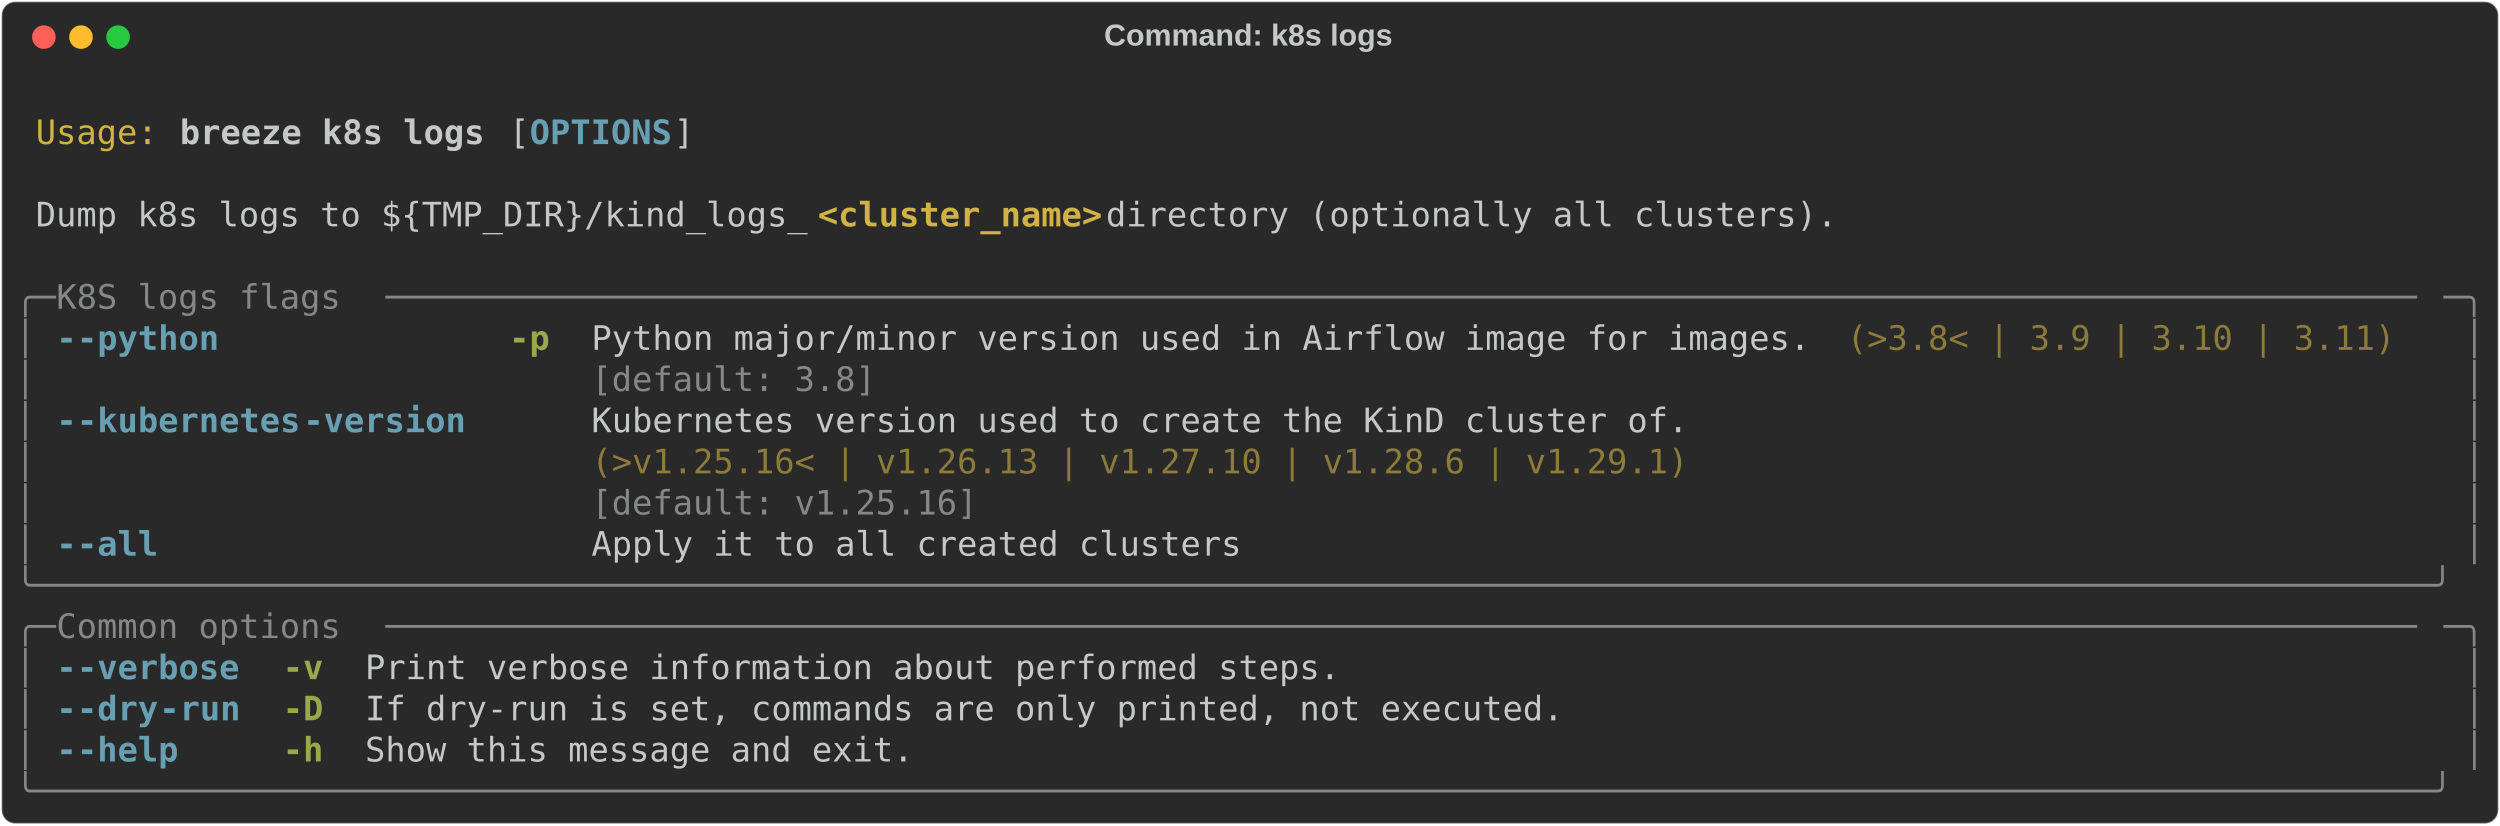
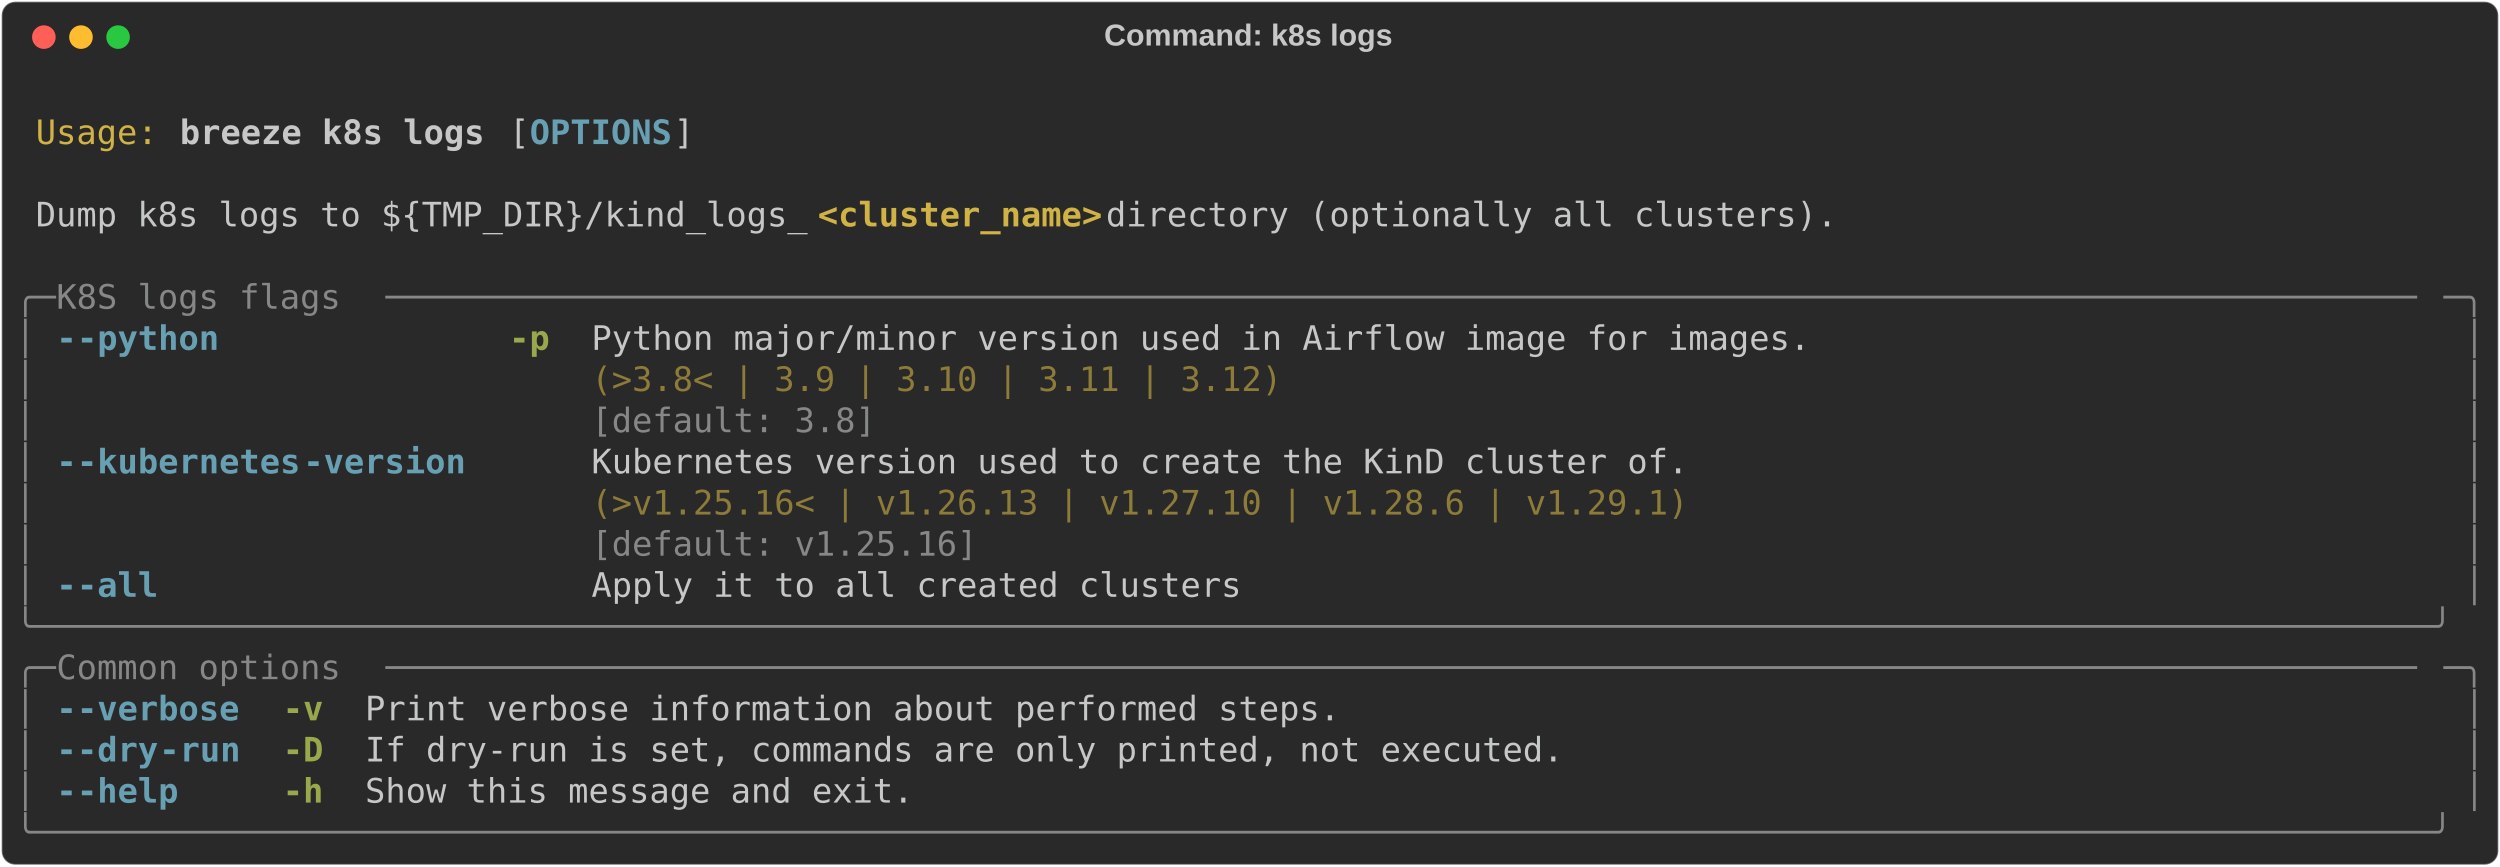
- <svg xmlns="http://www.w3.org/2000/svg" class="rich-terminal" viewBox="0 0 1482 489.2">
+ <svg xmlns="http://www.w3.org/2000/svg" class="rich-terminal" viewBox="0 0 1482 513.6">
  <style>

    @font-face {
        font-family: "Fira Code";
        src: local("FiraCode-Regular"),
                url("https://cdnjs.cloudflare.com/ajax/libs/firacode/6.2.0/woff2/FiraCode-Regular.woff2") format("woff2"),
                url("https://cdnjs.cloudflare.com/ajax/libs/firacode/6.2.0/woff/FiraCode-Regular.woff") format("woff");
        font-style: normal;
        font-weight: 400;
    }
    @font-face {
        font-family: "Fira Code";
        src: local("FiraCode-Bold"),
                url("https://cdnjs.cloudflare.com/ajax/libs/firacode/6.2.0/woff2/FiraCode-Bold.woff2") format("woff2"),
                url("https://cdnjs.cloudflare.com/ajax/libs/firacode/6.2.0/woff/FiraCode-Bold.woff") format("woff");
        font-style: bold;
        font-weight: 700;
    }

    .breeze-k8s-logs-matrix {
        font-family: Fira Code, monospace;
        font-size: 20px;
        line-height: 24.4px;
        font-variant-east-asian: full-width;
    }

    .breeze-k8s-logs-title {
        font-size: 18px;
        font-weight: bold;
        font-family: arial;
    }

    .breeze-k8s-logs-r1 { fill: #c5c8c6 }
.breeze-k8s-logs-r2 { fill: #d0b344 }
.breeze-k8s-logs-r3 { fill: #c5c8c6;font-weight: bold }
.breeze-k8s-logs-r4 { fill: #68a0b3;font-weight: bold }
.breeze-k8s-logs-r5 { fill: #d0b344;font-weight: bold }
.breeze-k8s-logs-r6 { fill: #868887 }
.breeze-k8s-logs-r7 { fill: #98a84b;font-weight: bold }
.breeze-k8s-logs-r8 { fill: #8d7b39 }
    </style>
  <defs>
    <clipPath id="breeze-k8s-logs-clip-terminal">
-       <rect x="0" y="0" width="1463.0" height="438.2" />
+       <rect x="0" y="0" width="1463.0" height="462.6" />
    </clipPath>
    <clipPath id="breeze-k8s-logs-line-0">
      <rect x="0" y="1.5" width="1464" height="24.65" />
    </clipPath>
    <clipPath id="breeze-k8s-logs-line-1">
      <rect x="0" y="25.9" width="1464" height="24.65" />
    </clipPath>
    <clipPath id="breeze-k8s-logs-line-2">
      <rect x="0" y="50.3" width="1464" height="24.65" />
    </clipPath>
    <clipPath id="breeze-k8s-logs-line-3">
      <rect x="0" y="74.7" width="1464" height="24.65" />
    </clipPath>
    <clipPath id="breeze-k8s-logs-line-4">
      <rect x="0" y="99.1" width="1464" height="24.65" />
    </clipPath>
    <clipPath id="breeze-k8s-logs-line-5">
      <rect x="0" y="123.5" width="1464" height="24.65" />
    </clipPath>
    <clipPath id="breeze-k8s-logs-line-6">
      <rect x="0" y="147.9" width="1464" height="24.65" />
    </clipPath>
    <clipPath id="breeze-k8s-logs-line-7">
      <rect x="0" y="172.3" width="1464" height="24.65" />
    </clipPath>
    <clipPath id="breeze-k8s-logs-line-8">
      <rect x="0" y="196.7" width="1464" height="24.65" />
    </clipPath>
    <clipPath id="breeze-k8s-logs-line-9">
      <rect x="0" y="221.1" width="1464" height="24.65" />
    </clipPath>
    <clipPath id="breeze-k8s-logs-line-10">
      <rect x="0" y="245.5" width="1464" height="24.65" />
    </clipPath>
    <clipPath id="breeze-k8s-logs-line-11">
      <rect x="0" y="269.9" width="1464" height="24.65" />
    </clipPath>
    <clipPath id="breeze-k8s-logs-line-12">
      <rect x="0" y="294.3" width="1464" height="24.65" />
    </clipPath>
    <clipPath id="breeze-k8s-logs-line-13">
      <rect x="0" y="318.7" width="1464" height="24.65" />
    </clipPath>
    <clipPath id="breeze-k8s-logs-line-14">
      <rect x="0" y="343.1" width="1464" height="24.65" />
    </clipPath>
    <clipPath id="breeze-k8s-logs-line-15">
      <rect x="0" y="367.5" width="1464" height="24.65" />
    </clipPath>
    <clipPath id="breeze-k8s-logs-line-16">
      <rect x="0" y="391.9" width="1464" height="24.65" />
    </clipPath>
+     <clipPath id="breeze-k8s-logs-line-17">
+       <rect x="0" y="416.3" width="1464" height="24.65" />
+     </clipPath>
  </defs>
-   <rect fill="#292929" stroke="rgba(255,255,255,0.35)" stroke-width="1" x="1" y="1" width="1480" height="487.2" rx="8" />
+   <rect fill="#292929" stroke="rgba(255,255,255,0.35)" stroke-width="1" x="1" y="1" width="1480" height="511.6" rx="8" />
  <text class="breeze-k8s-logs-title" fill="#c5c8c6" text-anchor="middle" x="740" y="27">Command: k8s logs</text>
  <g transform="translate(26,22)">
    <circle cx="0" cy="0" r="7" fill="#ff5f57" />
    <circle cx="22" cy="0" r="7" fill="#febc2e" />
    <circle cx="44" cy="0" r="7" fill="#28c840" />
  </g>
  <g transform="translate(9, 41)" clip-path="url(#breeze-k8s-logs-clip-terminal)">
    <g class="breeze-k8s-logs-matrix">
      <text class="breeze-k8s-logs-r1" x="1464" y="20" textLength="12.2" clip-path="url(#breeze-k8s-logs-line-0)">
</text>
      <text class="breeze-k8s-logs-r2" x="12.2" y="44.4" textLength="73.2" clip-path="url(#breeze-k8s-logs-line-1)">Usage:</text>
      <text class="breeze-k8s-logs-r3" x="97.6" y="44.4" textLength="183" clip-path="url(#breeze-k8s-logs-line-1)">breeze k8s logs</text>
      <text class="breeze-k8s-logs-r1" x="292.8" y="44.4" textLength="12.2" clip-path="url(#breeze-k8s-logs-line-1)">[</text>
      <text class="breeze-k8s-logs-r4" x="305" y="44.4" textLength="85.4" clip-path="url(#breeze-k8s-logs-line-1)">OPTIONS</text>
      <text class="breeze-k8s-logs-r1" x="390.4" y="44.4" textLength="12.2" clip-path="url(#breeze-k8s-logs-line-1)">]</text>
      <text class="breeze-k8s-logs-r1" x="1464" y="44.4" textLength="12.2" clip-path="url(#breeze-k8s-logs-line-1)">
</text>
      <text class="breeze-k8s-logs-r1" x="1464" y="68.8" textLength="12.2" clip-path="url(#breeze-k8s-logs-line-2)">
</text>
      <text class="breeze-k8s-logs-r1" x="12.2" y="93.2" textLength="463.6" clip-path="url(#breeze-k8s-logs-line-3)">Dump k8s logs to ${TMP_DIR}/kind_logs_</text>
      <text class="breeze-k8s-logs-r5" x="475.8" y="93.2" textLength="170.8" clip-path="url(#breeze-k8s-logs-line-3)">&lt;cluster_name&gt;</text>
      <text class="breeze-k8s-logs-r1" x="646.6" y="93.2" textLength="451.4" clip-path="url(#breeze-k8s-logs-line-3)"> directory (optionally all clusters).</text>
      <text class="breeze-k8s-logs-r1" x="1464" y="93.2" textLength="12.2" clip-path="url(#breeze-k8s-logs-line-3)">
</text>
      <text class="breeze-k8s-logs-r1" x="1464" y="117.6" textLength="12.2" clip-path="url(#breeze-k8s-logs-line-4)">
</text>
      <text class="breeze-k8s-logs-r6" x="0" y="142" textLength="24.4" clip-path="url(#breeze-k8s-logs-line-5)">╭─</text>
      <text class="breeze-k8s-logs-r6" x="24.4" y="142" textLength="195.2" clip-path="url(#breeze-k8s-logs-line-5)"> K8S logs flags </text>
      <text class="breeze-k8s-logs-r6" x="219.6" y="142" textLength="1220" clip-path="url(#breeze-k8s-logs-line-5)">────────────────────────────────────────────────────────────────────────────────────────────────────</text>
      <text class="breeze-k8s-logs-r6" x="1439.6" y="142" textLength="24.4" clip-path="url(#breeze-k8s-logs-line-5)">─╮</text>
      <text class="breeze-k8s-logs-r1" x="1464" y="142" textLength="12.2" clip-path="url(#breeze-k8s-logs-line-5)">
</text>
      <text class="breeze-k8s-logs-r6" x="0" y="166.4" textLength="12.2" clip-path="url(#breeze-k8s-logs-line-6)">│</text>
      <text class="breeze-k8s-logs-r4" x="24.4" y="166.4" textLength="12.2" clip-path="url(#breeze-k8s-logs-line-6)">-</text>
      <text class="breeze-k8s-logs-r4" x="36.6" y="166.4" textLength="85.4" clip-path="url(#breeze-k8s-logs-line-6)">-python</text>
      <text class="breeze-k8s-logs-r7" x="292.8" y="166.4" textLength="24.4" clip-path="url(#breeze-k8s-logs-line-6)">-p</text>
      <text class="breeze-k8s-logs-r1" x="341.6" y="166.4" textLength="732" clip-path="url(#breeze-k8s-logs-line-6)">Python major/minor version used in Airflow image for images.</text>
-       <text class="breeze-k8s-logs-r8" x="1085.8" y="166.4" textLength="329.4" clip-path="url(#breeze-k8s-logs-line-6)">(&gt;3.8&lt; | 3.9 | 3.10 | 3.11)</text>
      <text class="breeze-k8s-logs-r6" x="1451.8" y="166.4" textLength="12.2" clip-path="url(#breeze-k8s-logs-line-6)">│</text>
      <text class="breeze-k8s-logs-r1" x="1464" y="166.4" textLength="12.2" clip-path="url(#breeze-k8s-logs-line-6)">
</text>
      <text class="breeze-k8s-logs-r6" x="0" y="190.8" textLength="12.2" clip-path="url(#breeze-k8s-logs-line-7)">│</text>
-       <text class="breeze-k8s-logs-r6" x="341.6" y="190.8" textLength="732" clip-path="url(#breeze-k8s-logs-line-7)">[default: 3.8]                                              </text>
+       <text class="breeze-k8s-logs-r8" x="341.6" y="190.8" textLength="732" clip-path="url(#breeze-k8s-logs-line-7)">(&gt;3.8&lt; | 3.9 | 3.10 | 3.11 | 3.12)                          </text>
      <text class="breeze-k8s-logs-r6" x="1451.8" y="190.8" textLength="12.2" clip-path="url(#breeze-k8s-logs-line-7)">│</text>
      <text class="breeze-k8s-logs-r1" x="1464" y="190.8" textLength="12.2" clip-path="url(#breeze-k8s-logs-line-7)">
</text>
      <text class="breeze-k8s-logs-r6" x="0" y="215.2" textLength="12.2" clip-path="url(#breeze-k8s-logs-line-8)">│</text>
-       <text class="breeze-k8s-logs-r4" x="24.4" y="215.2" textLength="12.2" clip-path="url(#breeze-k8s-logs-line-8)">-</text>
-       <text class="breeze-k8s-logs-r4" x="36.6" y="215.2" textLength="134.2" clip-path="url(#breeze-k8s-logs-line-8)">-kubernetes</text>
-       <text class="breeze-k8s-logs-r4" x="170.8" y="215.2" textLength="97.6" clip-path="url(#breeze-k8s-logs-line-8)">-version</text>
-       <text class="breeze-k8s-logs-r1" x="341.6" y="215.2" textLength="658.8" clip-path="url(#breeze-k8s-logs-line-8)">Kubernetes version used to create the KinD cluster of.</text>
+       <text class="breeze-k8s-logs-r6" x="341.6" y="215.2" textLength="732" clip-path="url(#breeze-k8s-logs-line-8)">[default: 3.8]                                              </text>
      <text class="breeze-k8s-logs-r6" x="1451.8" y="215.2" textLength="12.2" clip-path="url(#breeze-k8s-logs-line-8)">│</text>
      <text class="breeze-k8s-logs-r1" x="1464" y="215.2" textLength="12.2" clip-path="url(#breeze-k8s-logs-line-8)">
</text>
      <text class="breeze-k8s-logs-r6" x="0" y="239.6" textLength="12.2" clip-path="url(#breeze-k8s-logs-line-9)">│</text>
-       <text class="breeze-k8s-logs-r8" x="341.6" y="239.6" textLength="658.8" clip-path="url(#breeze-k8s-logs-line-9)">(&gt;v1.25.16&lt; | v1.26.13 | v1.27.10 | v1.28.6 | v1.29.1)</text>
+       <text class="breeze-k8s-logs-r4" x="24.4" y="239.6" textLength="12.2" clip-path="url(#breeze-k8s-logs-line-9)">-</text>
+       <text class="breeze-k8s-logs-r4" x="36.6" y="239.6" textLength="134.2" clip-path="url(#breeze-k8s-logs-line-9)">-kubernetes</text>
+       <text class="breeze-k8s-logs-r4" x="170.8" y="239.6" textLength="97.6" clip-path="url(#breeze-k8s-logs-line-9)">-version</text>
+       <text class="breeze-k8s-logs-r1" x="341.6" y="239.6" textLength="658.8" clip-path="url(#breeze-k8s-logs-line-9)">Kubernetes version used to create the KinD cluster of.</text>
      <text class="breeze-k8s-logs-r6" x="1451.8" y="239.6" textLength="12.2" clip-path="url(#breeze-k8s-logs-line-9)">│</text>
      <text class="breeze-k8s-logs-r1" x="1464" y="239.6" textLength="12.2" clip-path="url(#breeze-k8s-logs-line-9)">
</text>
      <text class="breeze-k8s-logs-r6" x="0" y="264" textLength="12.2" clip-path="url(#breeze-k8s-logs-line-10)">│</text>
-       <text class="breeze-k8s-logs-r6" x="341.6" y="264" textLength="658.8" clip-path="url(#breeze-k8s-logs-line-10)">[default: v1.25.16]                                   </text>
+       <text class="breeze-k8s-logs-r8" x="341.6" y="264" textLength="658.8" clip-path="url(#breeze-k8s-logs-line-10)">(&gt;v1.25.16&lt; | v1.26.13 | v1.27.10 | v1.28.6 | v1.29.1)</text>
      <text class="breeze-k8s-logs-r6" x="1451.8" y="264" textLength="12.2" clip-path="url(#breeze-k8s-logs-line-10)">│</text>
      <text class="breeze-k8s-logs-r1" x="1464" y="264" textLength="12.2" clip-path="url(#breeze-k8s-logs-line-10)">
</text>
      <text class="breeze-k8s-logs-r6" x="0" y="288.4" textLength="12.2" clip-path="url(#breeze-k8s-logs-line-11)">│</text>
-       <text class="breeze-k8s-logs-r4" x="24.4" y="288.4" textLength="12.2" clip-path="url(#breeze-k8s-logs-line-11)">-</text>
-       <text class="breeze-k8s-logs-r4" x="36.6" y="288.4" textLength="48.8" clip-path="url(#breeze-k8s-logs-line-11)">-all</text>
-       <text class="breeze-k8s-logs-r1" x="341.6" y="288.4" textLength="390.4" clip-path="url(#breeze-k8s-logs-line-11)">Apply it to all created clusters</text>
+       <text class="breeze-k8s-logs-r6" x="341.6" y="288.4" textLength="658.8" clip-path="url(#breeze-k8s-logs-line-11)">[default: v1.25.16]                                   </text>
      <text class="breeze-k8s-logs-r6" x="1451.8" y="288.4" textLength="12.2" clip-path="url(#breeze-k8s-logs-line-11)">│</text>
      <text class="breeze-k8s-logs-r1" x="1464" y="288.4" textLength="12.2" clip-path="url(#breeze-k8s-logs-line-11)">
</text>
-       <text class="breeze-k8s-logs-r6" x="0" y="312.8" textLength="1464" clip-path="url(#breeze-k8s-logs-line-12)">╰──────────────────────────────────────────────────────────────────────────────────────────────────────────────────────╯</text>
+       <text class="breeze-k8s-logs-r6" x="0" y="312.8" textLength="12.2" clip-path="url(#breeze-k8s-logs-line-12)">│</text>
+       <text class="breeze-k8s-logs-r4" x="24.4" y="312.8" textLength="12.2" clip-path="url(#breeze-k8s-logs-line-12)">-</text>
+       <text class="breeze-k8s-logs-r4" x="36.6" y="312.8" textLength="48.8" clip-path="url(#breeze-k8s-logs-line-12)">-all</text>
+       <text class="breeze-k8s-logs-r1" x="341.6" y="312.8" textLength="390.4" clip-path="url(#breeze-k8s-logs-line-12)">Apply it to all created clusters</text>
+       <text class="breeze-k8s-logs-r6" x="1451.8" y="312.8" textLength="12.2" clip-path="url(#breeze-k8s-logs-line-12)">│</text>
      <text class="breeze-k8s-logs-r1" x="1464" y="312.8" textLength="12.2" clip-path="url(#breeze-k8s-logs-line-12)">
</text>
-       <text class="breeze-k8s-logs-r6" x="0" y="337.2" textLength="24.4" clip-path="url(#breeze-k8s-logs-line-13)">╭─</text>
-       <text class="breeze-k8s-logs-r6" x="24.4" y="337.2" textLength="195.2" clip-path="url(#breeze-k8s-logs-line-13)"> Common options </text>
-       <text class="breeze-k8s-logs-r6" x="219.6" y="337.2" textLength="1220" clip-path="url(#breeze-k8s-logs-line-13)">────────────────────────────────────────────────────────────────────────────────────────────────────</text>
-       <text class="breeze-k8s-logs-r6" x="1439.6" y="337.2" textLength="24.4" clip-path="url(#breeze-k8s-logs-line-13)">─╮</text>
+       <text class="breeze-k8s-logs-r6" x="0" y="337.2" textLength="1464" clip-path="url(#breeze-k8s-logs-line-13)">╰──────────────────────────────────────────────────────────────────────────────────────────────────────────────────────╯</text>
      <text class="breeze-k8s-logs-r1" x="1464" y="337.2" textLength="12.2" clip-path="url(#breeze-k8s-logs-line-13)">
</text>
-       <text class="breeze-k8s-logs-r6" x="0" y="361.6" textLength="12.2" clip-path="url(#breeze-k8s-logs-line-14)">│</text>
-       <text class="breeze-k8s-logs-r4" x="24.4" y="361.6" textLength="12.2" clip-path="url(#breeze-k8s-logs-line-14)">-</text>
-       <text class="breeze-k8s-logs-r4" x="36.6" y="361.6" textLength="97.6" clip-path="url(#breeze-k8s-logs-line-14)">-verbose</text>
-       <text class="breeze-k8s-logs-r7" x="158.6" y="361.6" textLength="24.4" clip-path="url(#breeze-k8s-logs-line-14)">-v</text>
-       <text class="breeze-k8s-logs-r1" x="207.4" y="361.6" textLength="585.6" clip-path="url(#breeze-k8s-logs-line-14)">Print verbose information about performed steps.</text>
-       <text class="breeze-k8s-logs-r6" x="1451.8" y="361.6" textLength="12.2" clip-path="url(#breeze-k8s-logs-line-14)">│</text>
+       <text class="breeze-k8s-logs-r6" x="0" y="361.6" textLength="24.4" clip-path="url(#breeze-k8s-logs-line-14)">╭─</text>
+       <text class="breeze-k8s-logs-r6" x="24.4" y="361.6" textLength="195.2" clip-path="url(#breeze-k8s-logs-line-14)"> Common options </text>
+       <text class="breeze-k8s-logs-r6" x="219.6" y="361.6" textLength="1220" clip-path="url(#breeze-k8s-logs-line-14)">────────────────────────────────────────────────────────────────────────────────────────────────────</text>
+       <text class="breeze-k8s-logs-r6" x="1439.6" y="361.6" textLength="24.4" clip-path="url(#breeze-k8s-logs-line-14)">─╮</text>
      <text class="breeze-k8s-logs-r1" x="1464" y="361.6" textLength="12.2" clip-path="url(#breeze-k8s-logs-line-14)">
</text>
      <text class="breeze-k8s-logs-r6" x="0" y="386" textLength="12.2" clip-path="url(#breeze-k8s-logs-line-15)">│</text>
      <text class="breeze-k8s-logs-r4" x="24.4" y="386" textLength="12.2" clip-path="url(#breeze-k8s-logs-line-15)">-</text>
-       <text class="breeze-k8s-logs-r4" x="36.6" y="386" textLength="48.8" clip-path="url(#breeze-k8s-logs-line-15)">-dry</text>
-       <text class="breeze-k8s-logs-r4" x="85.4" y="386" textLength="48.8" clip-path="url(#breeze-k8s-logs-line-15)">-run</text>
-       <text class="breeze-k8s-logs-r7" x="158.6" y="386" textLength="24.4" clip-path="url(#breeze-k8s-logs-line-15)">-D</text>
-       <text class="breeze-k8s-logs-r1" x="207.4" y="386" textLength="719.8" clip-path="url(#breeze-k8s-logs-line-15)">If dry-run is set, commands are only printed, not executed.</text>
+       <text class="breeze-k8s-logs-r4" x="36.6" y="386" textLength="97.6" clip-path="url(#breeze-k8s-logs-line-15)">-verbose</text>
+       <text class="breeze-k8s-logs-r7" x="158.6" y="386" textLength="24.4" clip-path="url(#breeze-k8s-logs-line-15)">-v</text>
+       <text class="breeze-k8s-logs-r1" x="207.4" y="386" textLength="585.6" clip-path="url(#breeze-k8s-logs-line-15)">Print verbose information about performed steps.</text>
      <text class="breeze-k8s-logs-r6" x="1451.8" y="386" textLength="12.2" clip-path="url(#breeze-k8s-logs-line-15)">│</text>
      <text class="breeze-k8s-logs-r1" x="1464" y="386" textLength="12.2" clip-path="url(#breeze-k8s-logs-line-15)">
</text>
      <text class="breeze-k8s-logs-r6" x="0" y="410.4" textLength="12.2" clip-path="url(#breeze-k8s-logs-line-16)">│</text>
      <text class="breeze-k8s-logs-r4" x="24.4" y="410.4" textLength="12.2" clip-path="url(#breeze-k8s-logs-line-16)">-</text>
-       <text class="breeze-k8s-logs-r4" x="36.6" y="410.4" textLength="61" clip-path="url(#breeze-k8s-logs-line-16)">-help</text>
-       <text class="breeze-k8s-logs-r7" x="158.6" y="410.4" textLength="24.4" clip-path="url(#breeze-k8s-logs-line-16)">-h</text>
-       <text class="breeze-k8s-logs-r1" x="207.4" y="410.4" textLength="329.4" clip-path="url(#breeze-k8s-logs-line-16)">Show this message and exit.</text>
+       <text class="breeze-k8s-logs-r4" x="36.6" y="410.4" textLength="48.8" clip-path="url(#breeze-k8s-logs-line-16)">-dry</text>
+       <text class="breeze-k8s-logs-r4" x="85.4" y="410.4" textLength="48.8" clip-path="url(#breeze-k8s-logs-line-16)">-run</text>
+       <text class="breeze-k8s-logs-r7" x="158.6" y="410.4" textLength="24.4" clip-path="url(#breeze-k8s-logs-line-16)">-D</text>
+       <text class="breeze-k8s-logs-r1" x="207.4" y="410.4" textLength="719.8" clip-path="url(#breeze-k8s-logs-line-16)">If dry-run is set, commands are only printed, not executed.</text>
      <text class="breeze-k8s-logs-r6" x="1451.8" y="410.4" textLength="12.2" clip-path="url(#breeze-k8s-logs-line-16)">│</text>
      <text class="breeze-k8s-logs-r1" x="1464" y="410.4" textLength="12.2" clip-path="url(#breeze-k8s-logs-line-16)">
</text>
-       <text class="breeze-k8s-logs-r6" x="0" y="434.8" textLength="1464" clip-path="url(#breeze-k8s-logs-line-17)">╰──────────────────────────────────────────────────────────────────────────────────────────────────────────────────────╯</text>
+       <text class="breeze-k8s-logs-r6" x="0" y="434.8" textLength="12.2" clip-path="url(#breeze-k8s-logs-line-17)">│</text>
+       <text class="breeze-k8s-logs-r4" x="24.4" y="434.8" textLength="12.2" clip-path="url(#breeze-k8s-logs-line-17)">-</text>
+       <text class="breeze-k8s-logs-r4" x="36.6" y="434.8" textLength="61" clip-path="url(#breeze-k8s-logs-line-17)">-help</text>
+       <text class="breeze-k8s-logs-r7" x="158.6" y="434.8" textLength="24.4" clip-path="url(#breeze-k8s-logs-line-17)">-h</text>
+       <text class="breeze-k8s-logs-r1" x="207.4" y="434.8" textLength="329.4" clip-path="url(#breeze-k8s-logs-line-17)">Show this message and exit.</text>
+       <text class="breeze-k8s-logs-r6" x="1451.8" y="434.8" textLength="12.2" clip-path="url(#breeze-k8s-logs-line-17)">│</text>
      <text class="breeze-k8s-logs-r1" x="1464" y="434.8" textLength="12.2" clip-path="url(#breeze-k8s-logs-line-17)">
+ </text>
+       <text class="breeze-k8s-logs-r6" x="0" y="459.2" textLength="1464" clip-path="url(#breeze-k8s-logs-line-18)">╰──────────────────────────────────────────────────────────────────────────────────────────────────────────────────────╯</text>
+       <text class="breeze-k8s-logs-r1" x="1464" y="459.2" textLength="12.2" clip-path="url(#breeze-k8s-logs-line-18)">
</text>
    </g>
  </g>
</svg>
